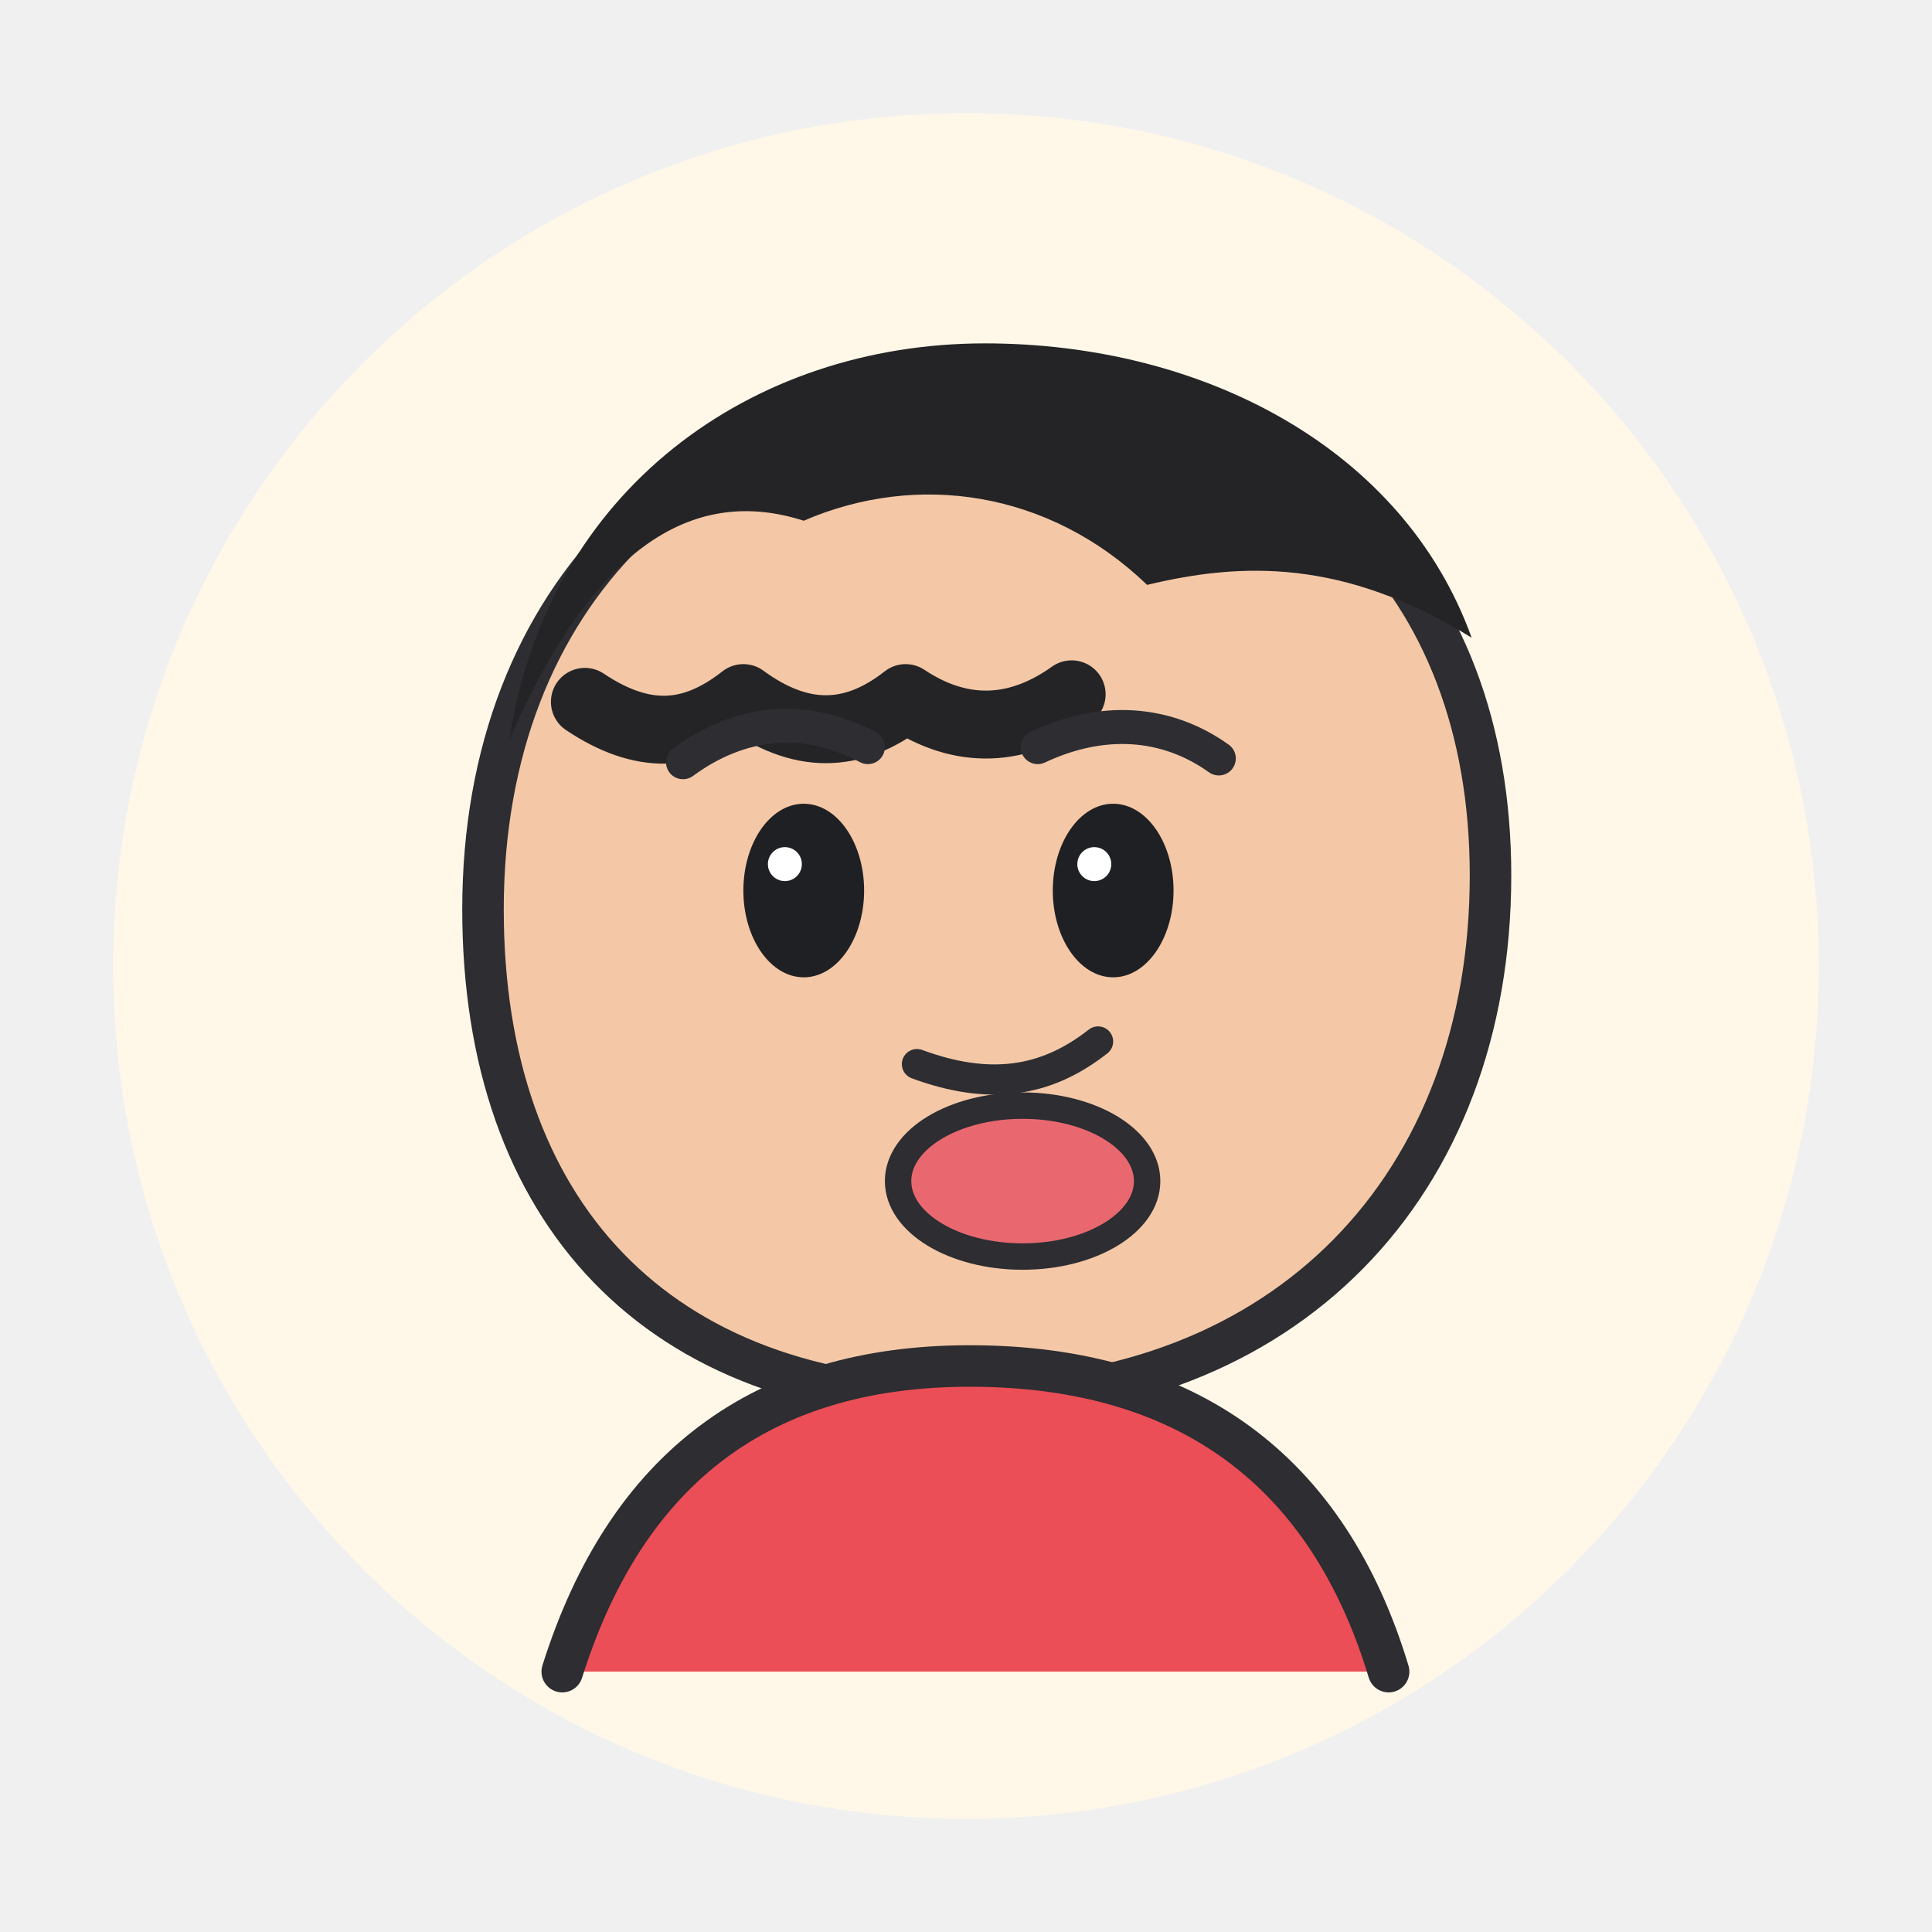
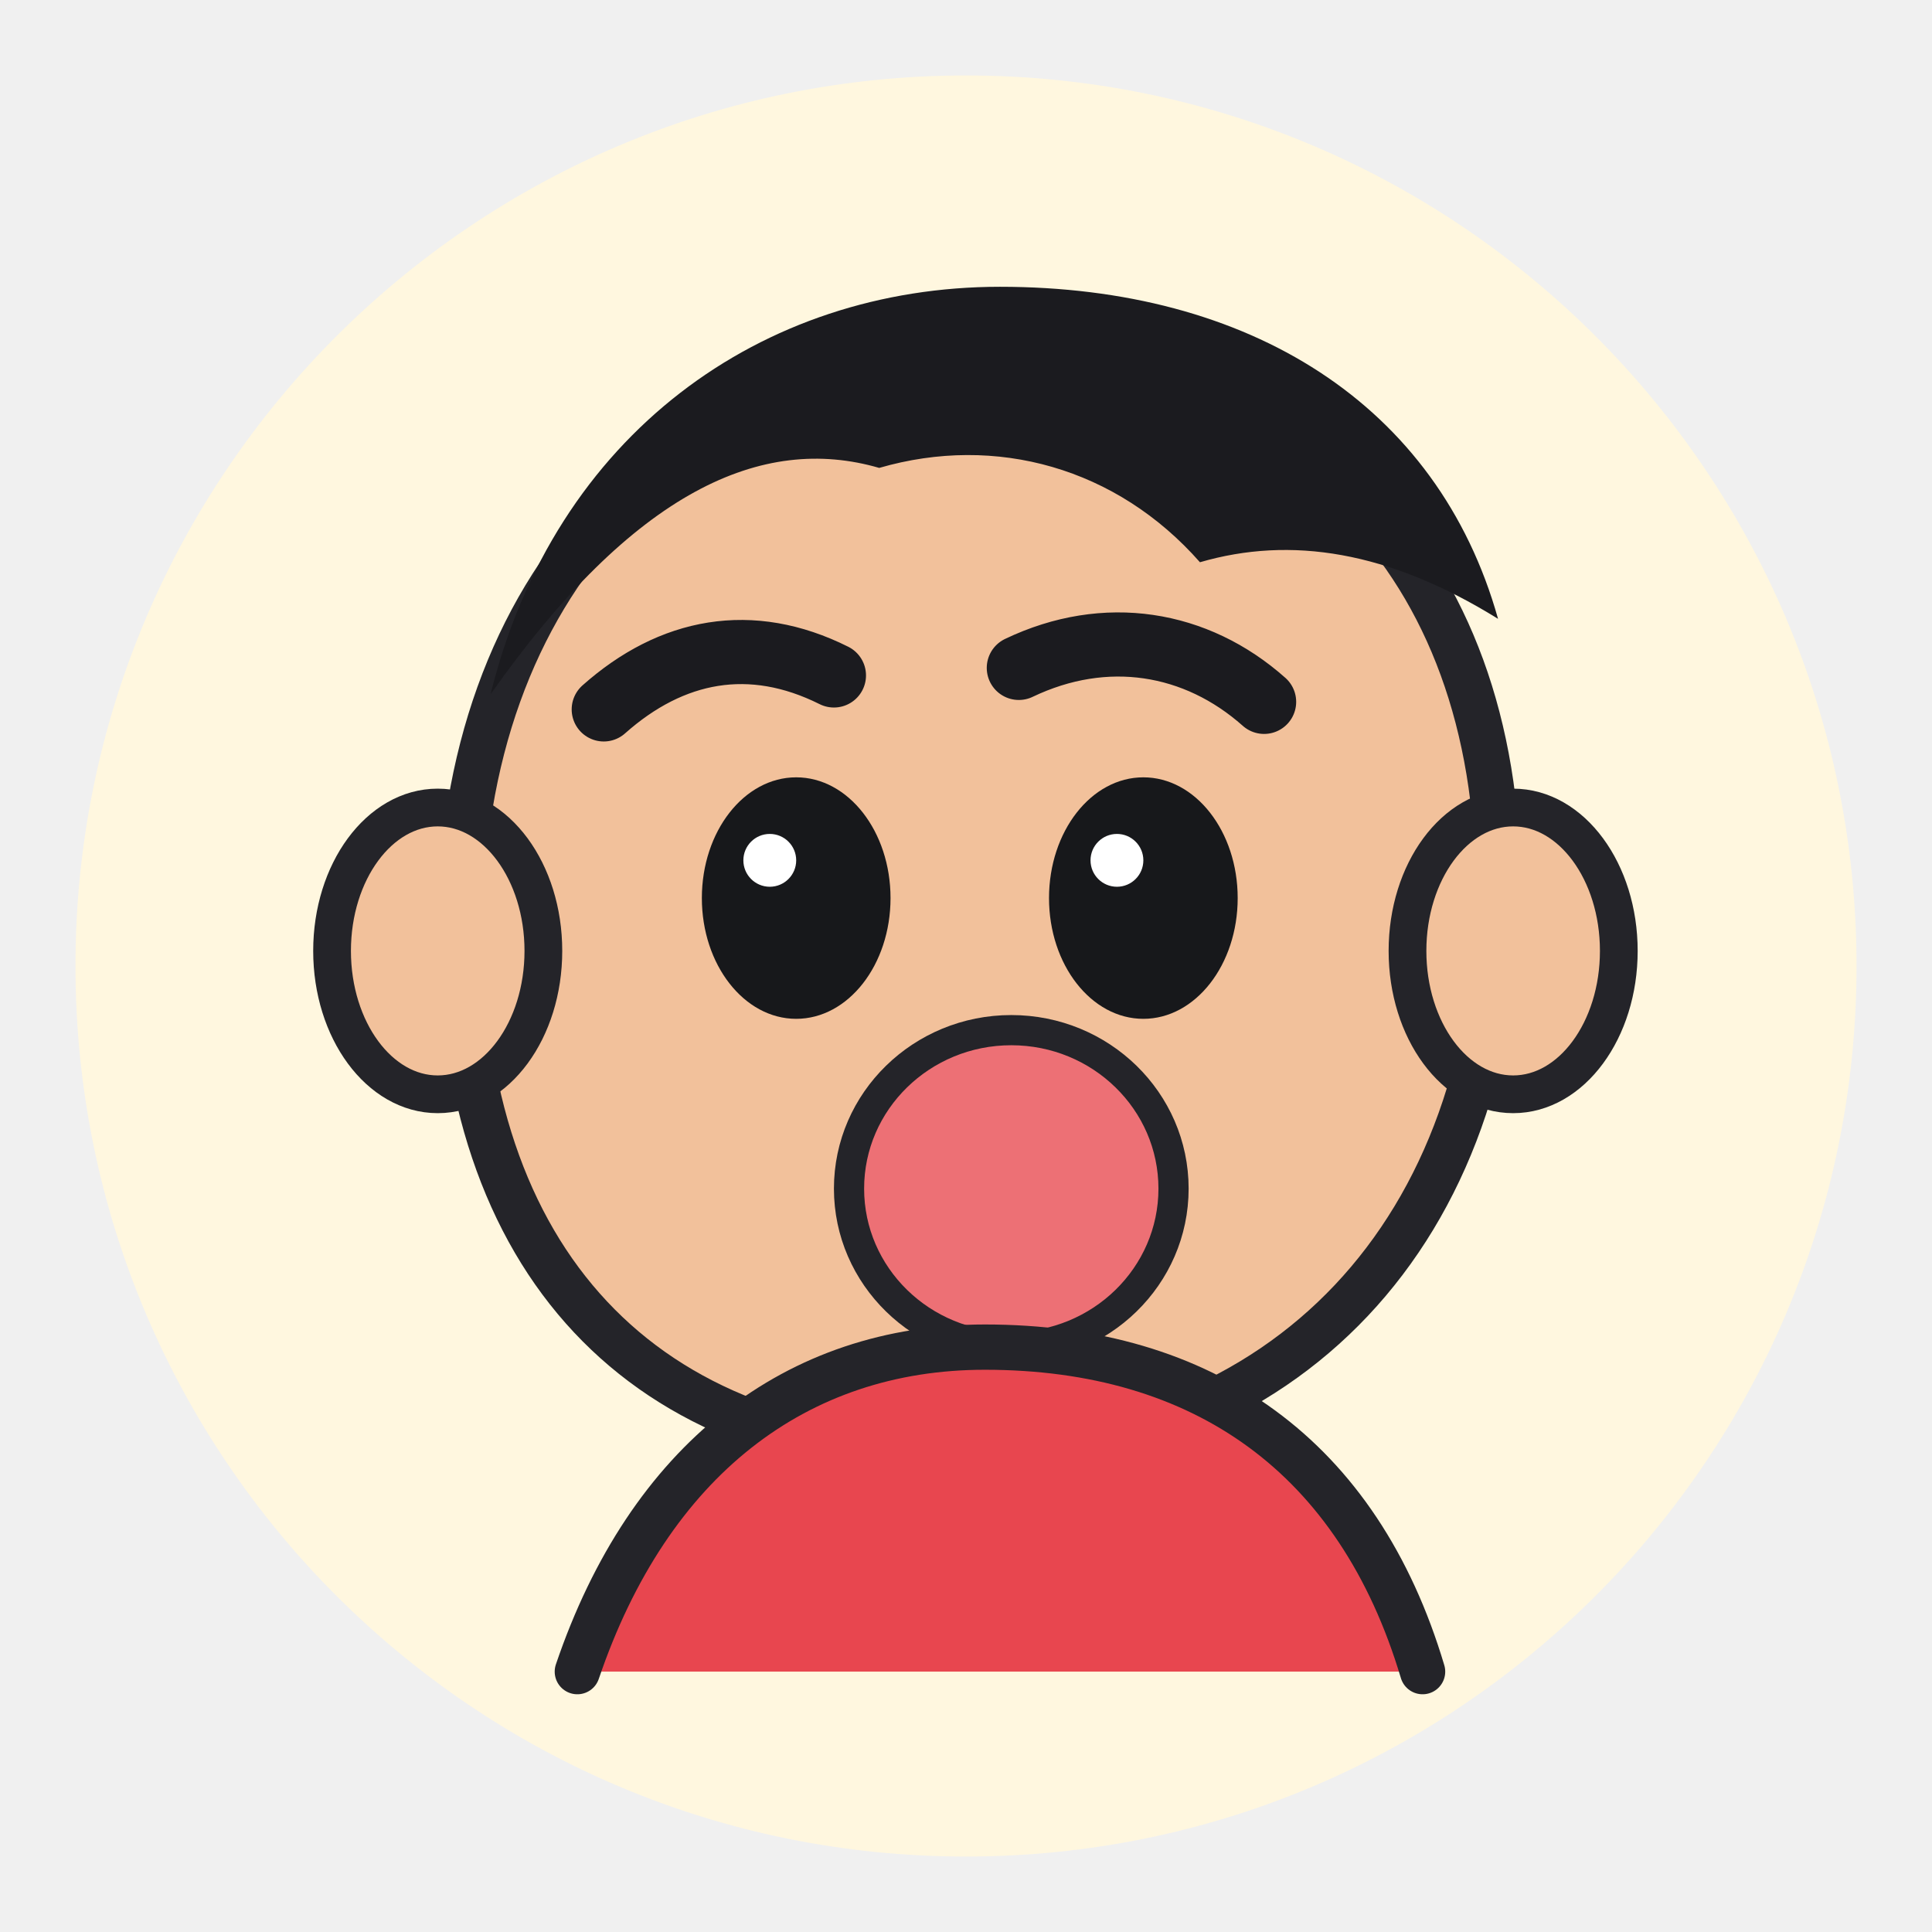
<svg xmlns="http://www.w3.org/2000/svg" width="512" height="512" viewBox="0 0 512 512">
-   <g stroke="#2d2d32" stroke-linecap="round" stroke-linejoin="round">
-     <circle cx="256" cy="256" r="226" fill="#fff8e8" stroke="none" />
-     <path d="M128 241c0-84 56-137 135-137 82 0 132 50 132 128 0 82-54 139-139 139-82 0-128-50-128-130z" fill="#f4c8a6" stroke-width="11" />
-     <path d="M135 196c10-66 64-105 126-105 58 0 111 28 129 78-34-21-61-20-86-14-26-25-61-30-91-17-28-9-55 5-78 58z" fill="#242427" stroke="none" />
-     <path d="M155 186c15 10 28 10 42-1 15 11 29 11 43 0 15 10 30 9 44-1" fill="none" stroke="#242427" stroke-width="18" />
-     <ellipse cx="213" cy="236" rx="16" ry="23" fill="#1f2024" stroke="none" />
-     <ellipse cx="295" cy="236" rx="16" ry="23" fill="#1f2024" stroke="none" />
-     <circle cx="208" cy="229" r="4.5" fill="#fff" stroke="none" />
-     <circle cx="290" cy="229" r="4.5" fill="#fff" stroke="none" />
-     <path d="M181 202c15-11 32-13 49-4M275 198c17-8 34-7 48 3" fill="none" stroke="#2d2d32" stroke-width="9" />
-     <path d="M243 282c19 7 34 5 48-6" fill="none" stroke-width="8" />
-     <ellipse cx="271" cy="313" rx="33" ry="20" fill="#e96870" stroke-width="7" />
-     <path d="M149 443c17-54 53-81 108-81 58 0 95 28 111 81" fill="#eb4e56" stroke-width="11" />
+   <g stroke="#242429" stroke-linecap="round" stroke-linejoin="round">
+     <circle cx="256" cy="256" r="236" fill="#fff7df" stroke="none" />
+     <path d="M122 246c0-91 57-151 139-151 83 0 136 54 136 140 0 91-56 151-143 151-84 0-132-52-132-140z" fill="#f2c19b" stroke-width="12" />
+     <ellipse cx="116" cy="252" rx="28" ry="38" fill="#f2c19b" stroke-width="10" />
+     <ellipse cx="401" cy="252" rx="28" ry="38" fill="#f2c19b" stroke-width="10" />
+     <path d="M130 184c17-69 72-108 135-108 66 0 116 31 132 88-29-18-55-22-79-15-22-25-54-34-85-25-31-9-65 6-103 60z" fill="#1b1b1f" stroke="none" />
+     <path d="M160 188c18-16 39-20 61-9M270 177c23-11 47-7 65 9" fill="none" stroke="#1b1b1f" stroke-width="17" />
+     <ellipse cx="211" cy="238" rx="25" ry="32" fill="#17181b" stroke="none" />
+     <ellipse cx="303" cy="238" rx="25" ry="32" fill="#17181b" stroke="none" />
+     <circle cx="204" cy="228" r="7" fill="#fff" stroke="none" />
+     <circle cx="296" cy="228" r="7" fill="#fff" stroke="none" />
+     <ellipse cx="268" cy="315" rx="43" ry="42" fill="#ed7075" stroke-width="8" />
+     <path d="M153 443c19-56 58-86 108-86 58 0 99 29 116 86" fill="#e8464f" stroke-width="12" />
  </g>
</svg>
